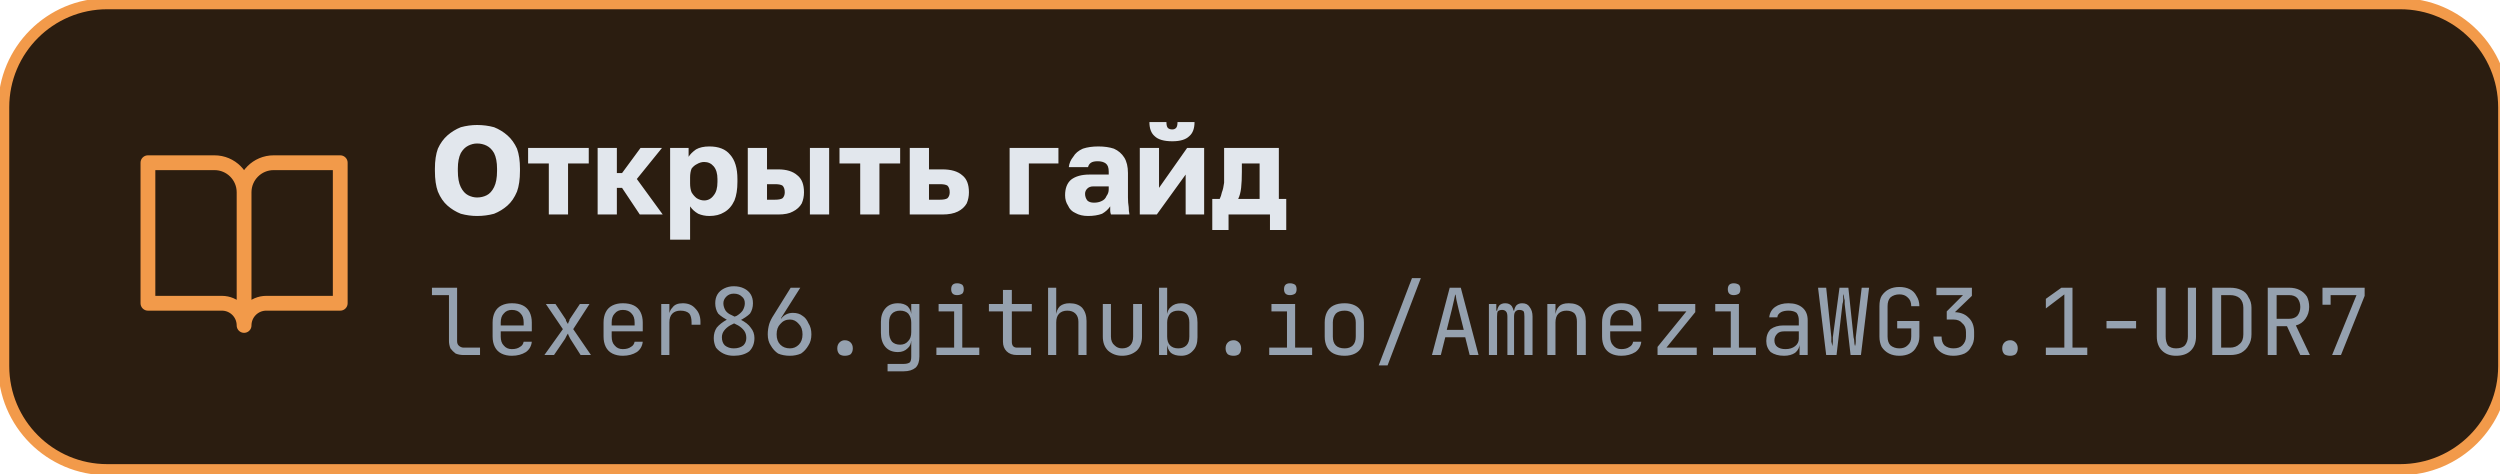
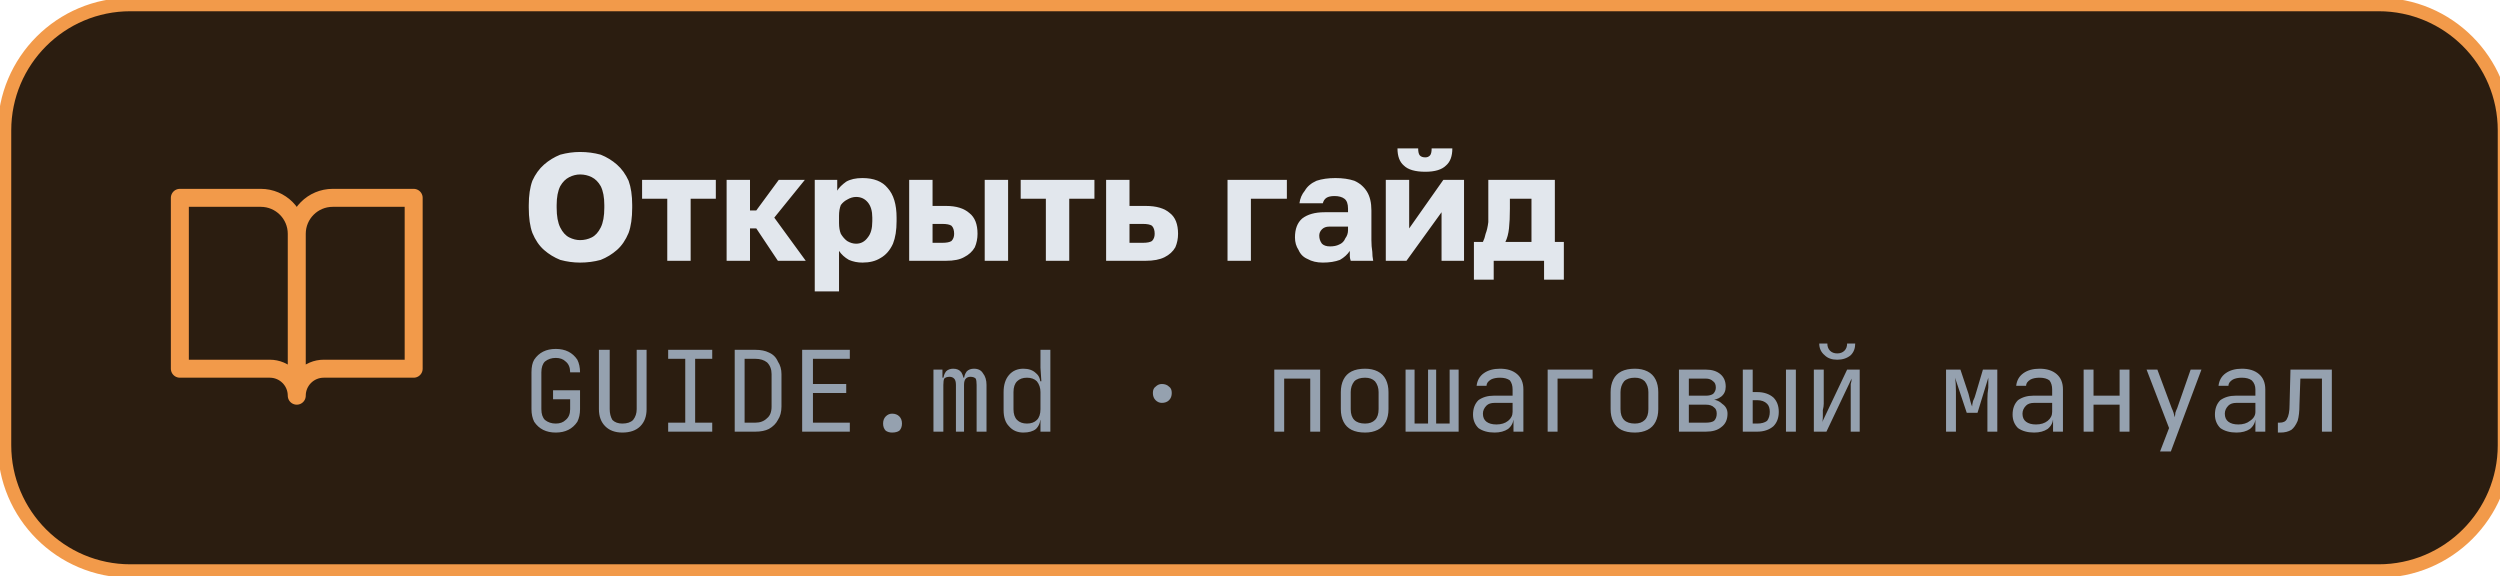
- <svg xmlns="http://www.w3.org/2000/svg" width="338" height="64" viewBox="0 0 338 64">
-   <rect x="0.5" y="0.5" width="338" height="63" rx="14" fill="#2B1D10" stroke="#F29A4A" stroke-width="1.5" />
+ <svg xmlns="http://www.w3.org/2000/svg" width="278" height="64" viewBox="0 0 278 64">
+   <rect x="0.5" y="0.5" width="278" height="63" rx="14" fill="#2B1D10" stroke="#F29A4A" stroke-width="1.5" />
  <path d="M20 22 h9 a4 4 0 0 1 4 4 v18 a3 3 0 0 0 -3 -3 h-10 z M46 22 h-9 a4 4 0 0 0 -4 4 v18 a3 3 0 0 1 3 -3 h10 z" fill="none" stroke="#F29A4A" stroke-width="2" stroke-linejoin="round" />
  <path fill="#E2E7ED" d="M64.5 29.2Q63.4 29.2 62.3 28.9Q61.3 28.5 60.5 27.8Q59.7 27.1 59.2 25.9Q58.8 24.8 58.8 23.1V22.8Q58.8 21.2 59.2 20.1Q59.7 19 60.5 18.3Q61.3 17.6 62.3 17.2Q63.4 16.9 64.5 16.9Q65.7 16.9 66.8 17.2Q67.8 17.6 68.6 18.3Q69.4 19 69.9 20.1Q70.3 21.2 70.3 22.8V23.1Q70.3 24.8 69.9 25.9Q69.4 27.1 68.6 27.8Q67.8 28.5 66.8 28.9Q65.7 29.2 64.5 29.2ZM64.5 26.7Q65.2 26.7 65.8 26.4Q66.4 26.1 66.8 25.3Q67.2 24.5 67.2 23.1V22.8Q67.2 21.5 66.8 20.7Q66.4 20 65.8 19.7Q65.2 19.4 64.5 19.4Q63.9 19.4 63.3 19.7Q62.7 20 62.3 20.7Q61.9 21.5 61.9 22.8V23.1Q61.9 24.5 62.3 25.3Q62.7 26.1 63.3 26.4Q63.9 26.7 64.5 26.7ZM74.2 29V22.1H71.4V20H79.6V22.1H76.8V29ZM80.8 29V20H83.4V23.4H84.1L86.6 20H89.5L86.1 24.2L89.6 29H86.5L84.1 25.4H83.4V29ZM90.6 32.4V20H93.1V21.2Q93.4 20.7 94.1 20.2Q94.8 19.8 95.9 19.8Q97.8 19.8 98.7 20.9Q99.7 22 99.7 24.2V24.6Q99.7 26.1 99.3 27.1Q98.8 28.2 97.9 28.7Q97.1 29.2 95.9 29.2Q95.1 29.2 94.4 28.9Q93.7 28.5 93.3 27.9V32.4ZM95.2 27.1Q96 27.1 96.5 26.4Q97 25.8 97 24.6V24.2Q97 23.1 96.5 22.5Q96 21.9 95.2 21.9Q94.7 21.9 94.2 22.2Q93.8 22.4 93.5 22.8Q93.3 23.3 93.3 24V24.8Q93.3 25.5 93.5 26Q93.8 26.5 94.2 26.8Q94.7 27.1 95.2 27.1ZM101.1 29V20H103.7V22.9H105.2Q106.9 22.9 107.8 23.7Q108.7 24.4 108.7 26Q108.7 26.8 108.4 27.5Q108 28.2 107.2 28.6Q106.5 29 105.2 29ZM103.7 27H104.8Q105.5 27 105.8 26.8Q106.1 26.5 106.1 26Q106.1 25.4 105.8 25.1Q105.5 24.9 104.8 24.9H103.7ZM109.5 29V20H112.1V29ZM116.3 29V22.1H113.5V20H121.7V22.1H118.9V29ZM123 29V20H125.6V22.9H127.4Q129.2 22.9 130.1 23.7Q131 24.4 131 26Q131 26.8 130.7 27.5Q130.3 28.2 129.5 28.6Q128.7 29 127.4 29ZM125.6 27H127.1Q127.8 27 128.1 26.8Q128.4 26.5 128.4 26Q128.4 25.4 128.1 25.1Q127.8 24.9 127.1 24.9H125.6ZM136.5 29V20H143.1V22.1H139.1V29ZM147.1 29.2Q146.1 29.2 145.4 28.8Q144.7 28.5 144.4 27.8Q144 27.2 144 26.4Q144 25 144.8 24.3Q145.7 23.6 147.3 23.6H149.9V23.2Q149.9 22.4 149.5 22.1Q149.1 21.8 148.4 21.8Q147.8 21.8 147.5 22Q147.2 22.2 147.1 22.6H144.5Q144.6 21.8 145.1 21.2Q145.5 20.5 146.4 20.1Q147.3 19.8 148.5 19.8Q149.7 19.8 150.6 20.1Q151.5 20.5 152 21.3Q152.5 22.1 152.5 23.4V26.7Q152.5 27.4 152.6 28Q152.6 28.5 152.7 29H150.2Q150.1 28.7 150.1 28.5Q150.1 28.3 150.1 27.9Q149.7 28.5 149 28.9Q148.2 29.2 147.1 29.2ZM147.9 27.4Q148.5 27.4 148.9 27.2Q149.4 27 149.6 26.5Q149.9 26.1 149.9 25.6V25.2H147.8Q147.3 25.2 147 25.5Q146.7 25.8 146.7 26.2Q146.7 26.7 147 27.1Q147.3 27.4 147.9 27.4ZM154.1 29V20H156.7V25.4L160.5 20H162.8V29H160.3V23.6L156.4 29ZM158.5 19.1Q156.8 19.1 156.1 18.4Q155.4 17.8 155.4 16.5H157.7Q157.7 17.1 157.9 17.3Q158.1 17.5 158.5 17.5Q158.8 17.5 159 17.3Q159.2 17.1 159.2 16.5H161.5Q161.5 17.8 160.8 18.4Q160.1 19.1 158.5 19.1ZM163.9 31.1V26.9H164.9Q165.1 26.5 165.2 26Q165.4 25.5 165.5 24.7Q165.5 23.9 165.5 22.9V20H172.9V26.9H173.9V31.1H171.7V29H166.1V31.1ZM167.4 26.9H170.3V22.1H167.9V23.2Q167.9 24.5 167.8 25.4Q167.7 26.3 167.4 26.9Z" />
-   <path fill="#95A1AF" d="M62.7 48Q62.1 48 61.6 47.8Q61.2 47.5 60.9 47.1Q60.7 46.6 60.7 46.1V39.9H58.4V38.9H61.8V46.1Q61.8 46.5 62 46.7Q62.3 47 62.7 47H64.9V48ZM69.2 48.1Q68.4 48.1 67.8 47.8Q67.2 47.5 66.9 46.9Q66.6 46.3 66.6 45.5V43.6Q66.6 42.8 66.9 42.2Q67.2 41.6 67.8 41.3Q68.4 41 69.2 41Q70.1 41 70.7 41.3Q71.3 41.6 71.6 42.2Q71.9 42.8 71.9 43.6V44.8H67.7V45.5Q67.7 46.3 68.1 46.7Q68.5 47.2 69.2 47.2Q69.9 47.2 70.3 46.9Q70.7 46.7 70.8 46.2H71.9Q71.8 47.1 71.1 47.6Q70.3 48.1 69.2 48.1ZM70.8 44.1V43.6Q70.8 42.8 70.4 42.4Q70 41.9 69.2 41.9Q68.5 41.9 68.1 42.4Q67.7 42.8 67.7 43.6V44H70.9ZM73.6 48 76.1 44.5 73.8 41.1H75.1L76.5 43.2Q76.5 43.4 76.6 43.5Q76.7 43.7 76.8 43.8Q76.8 43.7 76.9 43.5Q77 43.4 77 43.2L78.4 41.1H79.7L77.5 44.5L79.9 48H78.5L77.1 45.8Q77 45.6 76.9 45.4Q76.8 45.2 76.8 45.1Q76.7 45.2 76.6 45.4Q76.5 45.6 76.4 45.8L74.9 48ZM84.2 48.1Q83.4 48.1 82.8 47.8Q82.2 47.5 81.9 46.9Q81.6 46.3 81.6 45.5V43.6Q81.6 42.8 81.9 42.2Q82.2 41.6 82.8 41.3Q83.4 41 84.2 41Q85.1 41 85.7 41.3Q86.3 41.6 86.6 42.2Q86.9 42.8 86.9 43.6V44.8H82.7V45.5Q82.7 46.3 83.1 46.7Q83.5 47.2 84.2 47.2Q84.9 47.2 85.3 46.9Q85.7 46.7 85.8 46.2H86.9Q86.8 47.1 86.1 47.6Q85.3 48.1 84.2 48.1ZM85.8 44.1V43.6Q85.8 42.8 85.4 42.4Q85 41.9 84.2 41.9Q83.5 41.9 83.1 42.4Q82.7 42.8 82.7 43.6V44H85.9ZM89.4 48V41.1H90.5V42.4H90.8L90.4 43.2Q90.4 42.1 90.9 41.6Q91.3 41 92.3 41Q93.4 41 94 41.7Q94.7 42.4 94.7 43.5V43.9H93.5V43.6Q93.5 42.8 93.2 42.4Q92.8 42 92 42Q91.3 42 90.9 42.4Q90.5 42.8 90.5 43.6V48ZM99.2 48.1Q98.4 48.1 97.8 47.8Q97.2 47.5 96.8 47Q96.5 46.4 96.5 45.7Q96.5 44.9 96.9 44.3Q97.4 43.7 98.3 43.2L99.6 42.7Q100.1 42.4 100.4 42Q100.7 41.5 100.7 41Q100.7 40.4 100.3 40.1Q99.9 39.7 99.2 39.7Q98.6 39.7 98.2 40.1Q97.8 40.5 97.8 41Q97.8 41.5 98.1 42Q98.4 42.4 98.9 42.6L100.1 43.2Q101.1 43.7 101.5 44.3Q102 44.9 102 45.7Q102 46.8 101.3 47.5Q100.5 48.1 99.2 48.1ZM99.2 47.1Q100 47.1 100.5 46.7Q100.9 46.3 100.9 45.7Q100.9 45.1 100.6 44.7Q100.3 44.3 99.8 44L98.6 43.4Q97.6 42.9 97.1 42.4Q96.7 41.8 96.7 41Q96.7 40.3 97 39.8Q97.3 39.3 97.9 39Q98.5 38.7 99.2 38.7Q100 38.7 100.6 39Q101.2 39.3 101.5 39.8Q101.8 40.3 101.8 41Q101.8 41.8 101.4 42.4Q100.9 42.9 99.9 43.4L98.7 44Q98.2 44.3 97.9 44.7Q97.6 45.1 97.6 45.6Q97.6 46.3 98 46.7Q98.5 47.1 99.2 47.1ZM106.8 48.1Q105.9 48.1 105.2 47.8Q104.6 47.4 104.2 46.7Q103.8 46.1 103.8 45.2Q103.8 44.5 104 43.8Q104.2 43.2 104.6 42.6L106.9 38.9H108.2L105.6 43L105.6 43.1Q105.9 42.7 106.3 42.5Q106.7 42.3 107.2 42.3Q108 42.3 108.5 42.7Q109 43 109.3 43.7Q109.7 44.3 109.7 45.2Q109.7 46.1 109.3 46.7Q108.9 47.4 108.3 47.8Q107.6 48.1 106.8 48.1ZM106.8 47.1Q107.5 47.1 108 46.6Q108.5 46.1 108.5 45.2Q108.5 44.3 108 43.8Q107.5 43.2 106.8 43.2Q106 43.2 105.5 43.8Q105 44.3 105 45.2Q105 46.1 105.5 46.6Q106 47.1 106.8 47.1ZM114.2 48.1Q113.8 48.1 113.5 47.9Q113.2 47.6 113.2 47.1Q113.2 46.6 113.5 46.3Q113.8 46 114.2 46Q114.7 46 115 46.3Q115.3 46.6 115.3 47.1Q115.3 47.6 115 47.9Q114.7 48.1 114.2 48.1ZM120 50.2V49.2H122.2Q122.7 49.2 123 49Q123.2 48.8 123.2 48.2V47.4L123.2 46.1H123L123.2 45.9Q123.2 46.7 122.7 47.1Q122.2 47.6 121.4 47.6Q120.3 47.6 119.7 46.9Q119.1 46.2 119.1 45V43.5Q119.1 42.4 119.7 41.7Q120.3 41 121.4 41Q122.2 41 122.7 41.4Q123.2 41.9 123.2 42.6L123 42.4H123.2V41.1H124.3V48.2Q124.3 49.2 123.8 49.7Q123.2 50.2 122.2 50.2ZM121.7 46.6Q122.4 46.6 122.8 46.1Q123.2 45.7 123.2 44.9V43.6Q123.2 42.9 122.8 42.4Q122.4 42 121.7 42Q121 42 120.6 42.4Q120.2 42.8 120.2 43.6V44.9Q120.2 45.7 120.6 46.2Q121 46.6 121.7 46.6ZM126.6 48V47H129V42.1H126.9V41.1H130.1V47H132.4V48ZM129.4 39.9Q129 39.9 128.8 39.7Q128.6 39.5 128.6 39.1Q128.6 38.7 128.8 38.5Q129 38.3 129.4 38.3Q129.8 38.3 130.1 38.5Q130.3 38.7 130.3 39.1Q130.3 39.5 130.1 39.7Q129.8 39.9 129.4 39.9ZM137.5 48Q136.6 48 136.1 47.5Q135.6 47 135.6 46.2V42.1H133.7V41.1H135.6V39.2H136.8V41.1H139.5V42.1H136.8V46.2Q136.8 47 137.5 47H139.4V48ZM141.7 48V38.9H142.8V41.1V42.4H143L142.8 42.7Q142.8 41.9 143.3 41.4Q143.8 41 144.6 41Q145.7 41 146.3 41.6Q146.9 42.3 146.9 43.4V48H145.8V43.5Q145.8 42.8 145.4 42.4Q145 42 144.3 42Q143.6 42 143.2 42.4Q142.8 42.8 142.8 43.6V48ZM151.7 48.1Q150.6 48.1 149.8 47.4Q149.1 46.7 149.1 45.5V41.1H150.2V45.5Q150.2 46.3 150.7 46.7Q151.1 47.1 151.7 47.1Q152.4 47.1 152.8 46.7Q153.2 46.3 153.2 45.5V41.1H154.4V45.5Q154.4 46.7 153.7 47.4Q152.9 48.1 151.7 48.1ZM159.7 48.1Q158.8 48.1 158.3 47.7Q157.8 47.2 157.8 46.4L158 46.7H157.8V48H156.7V38.9H157.8V40.9L157.8 42.4H158L157.8 42.7Q157.8 41.9 158.3 41.5Q158.8 41 159.7 41Q160.7 41 161.3 41.7Q161.9 42.4 161.9 43.6V45.6Q161.9 46.8 161.3 47.4Q160.7 48.1 159.7 48.1ZM159.3 47.1Q160 47.1 160.4 46.7Q160.8 46.3 160.8 45.5V43.6Q160.8 42.8 160.4 42.4Q160 42 159.3 42Q158.6 42 158.2 42.4Q157.8 42.9 157.8 43.6V45.5Q157.8 46.3 158.2 46.7Q158.6 47.1 159.3 47.1ZM166.8 48.1Q166.3 48.1 166 47.9Q165.7 47.6 165.7 47.1Q165.7 46.6 166 46.3Q166.3 46 166.8 46Q167.2 46 167.5 46.3Q167.8 46.6 167.8 47.1Q167.8 47.6 167.5 47.9Q167.2 48.1 166.8 48.1ZM171.6 48V47H174V42.1H171.9V41.1H175.1V47H177.4V48ZM174.4 39.9Q174 39.9 173.8 39.7Q173.6 39.5 173.6 39.1Q173.6 38.7 173.8 38.5Q174 38.3 174.4 38.3Q174.8 38.3 175.1 38.5Q175.3 38.7 175.3 39.1Q175.3 39.5 175.1 39.7Q174.8 39.9 174.4 39.9ZM181.8 48.1Q180.9 48.1 180.3 47.8Q179.7 47.5 179.4 46.9Q179.1 46.3 179.1 45.5V43.6Q179.1 42.8 179.4 42.2Q179.7 41.6 180.3 41.3Q180.9 41 181.8 41Q182.6 41 183.2 41.3Q183.8 41.6 184.1 42.2Q184.4 42.8 184.4 43.6V45.5Q184.4 46.3 184.1 46.9Q183.8 47.5 183.2 47.8Q182.6 48.1 181.8 48.1ZM181.8 47.1Q182.5 47.1 182.9 46.7Q183.3 46.3 183.3 45.5V43.6Q183.3 42.9 182.9 42.4Q182.5 42 181.8 42Q181 42 180.6 42.4Q180.2 42.9 180.2 43.6V45.5Q180.2 46.3 180.6 46.7Q181 47.1 181.8 47.1ZM186.4 49.4 190.9 37.6H192.1L187.6 49.4ZM193.6 48 196 38.9H197.5L199.9 48H198.7L198.1 45.6H195.4L194.8 48ZM195.6 44.6H197.9L197.2 41.8Q197 41 196.9 40.5Q196.8 39.9 196.8 39.8Q196.7 39.9 196.6 40.5Q196.5 41 196.3 41.8ZM201.3 48V41.1H202.3V42H202.5L202.4 42.2Q202.4 41.7 202.7 41.3Q203 41 203.5 41Q204.1 41 204.4 41.4Q204.7 41.9 204.7 42.6L204.4 42H204.9L204.7 42.2Q204.7 41.7 205 41.3Q205.3 41 205.8 41Q206.5 41 206.8 41.5Q207.2 42 207.2 42.8V48H206.1V42.8Q206.1 42.3 206 42.1Q205.8 41.9 205.4 41.9Q205.1 41.9 204.9 42.1Q204.7 42.3 204.7 42.8V48H203.8V42.8Q203.8 42.3 203.6 42.1Q203.4 41.9 203.1 41.9Q202.7 41.9 202.5 42.1Q202.4 42.3 202.4 42.8V48ZM209.2 48V41.1H210.3V42.4H210.5L210.3 42.7Q210.3 41.9 210.8 41.4Q211.2 41 212.1 41Q213.2 41 213.8 41.6Q214.4 42.3 214.4 43.4V48H213.2V43.5Q213.2 42.8 212.9 42.4Q212.5 42 211.8 42Q211.1 42 210.7 42.4Q210.3 42.8 210.3 43.6V48ZM219.2 48.1Q218.4 48.1 217.8 47.8Q217.2 47.5 216.9 46.9Q216.6 46.3 216.6 45.5V43.6Q216.6 42.8 216.9 42.2Q217.2 41.6 217.8 41.3Q218.4 41 219.2 41Q220.1 41 220.7 41.3Q221.3 41.6 221.6 42.2Q221.9 42.8 221.9 43.6V44.8H217.7V45.5Q217.7 46.3 218.1 46.7Q218.5 47.2 219.2 47.2Q219.9 47.2 220.3 46.9Q220.7 46.7 220.8 46.2H221.9Q221.8 47.1 221.1 47.6Q220.3 48.1 219.2 48.1ZM220.8 44.1V43.6Q220.8 42.8 220.4 42.4Q220 41.9 219.2 41.9Q218.5 41.9 218.1 42.4Q217.7 42.8 217.7 43.6V44H220.9ZM224.1 48V46.9L228 42.1H224.2V41.1H229.2V42.2L225.3 47H229.4V48ZM231.6 48V47H234V42.1H231.9V41.1H235.1V47H237.4V48ZM234.4 39.9Q234 39.9 233.8 39.7Q233.6 39.5 233.6 39.1Q233.6 38.7 233.8 38.5Q234 38.3 234.4 38.3Q234.8 38.3 235.1 38.5Q235.3 38.7 235.3 39.1Q235.3 39.5 235.1 39.7Q234.8 39.9 234.4 39.9ZM241.2 48.1Q240.1 48.1 239.4 47.6Q238.8 47 238.8 46.1Q238.8 45.1 239.4 44.5Q240.1 44 241.1 44H243.2V43.3Q243.2 42.7 242.9 42.3Q242.5 42 241.8 42Q241.2 42 240.8 42.2Q240.3 42.5 240.3 42.9H239.2Q239.3 42 240 41.5Q240.7 41 241.8 41Q243 41 243.7 41.6Q244.4 42.2 244.4 43.3V48H243.3V46.7H243.1L243.3 46.5Q243.3 47.2 242.7 47.7Q242.1 48.1 241.2 48.1ZM241.4 47.2Q242.2 47.2 242.7 46.8Q243.2 46.4 243.2 45.8V44.8H241.2Q240.6 44.8 240.3 45.1Q239.9 45.5 239.9 46Q239.9 46.6 240.3 46.9Q240.7 47.2 241.4 47.2ZM246.9 48 245.8 38.9H246.9L247.6 45.6Q247.6 45.9 247.6 46.2Q247.7 46.5 247.7 46.8Q247.7 47 247.7 47.2Q247.7 47 247.7 46.8Q247.8 46.5 247.8 46.2Q247.8 45.9 247.8 45.6L248.7 38.9H249.9L250.6 45.6Q250.7 45.9 250.7 46.2Q250.7 46.5 250.8 46.8Q250.8 47 250.8 47.2Q250.8 47 250.8 46.8Q250.9 46.5 250.9 46.2Q250.9 45.9 250.9 45.6L251.7 38.9H252.7L251.6 48H250.2L249.4 41.1Q249.4 40.8 249.4 40.6Q249.3 40.3 249.3 40Q249.3 39.8 249.3 39.7Q249.3 39.8 249.2 40Q249.2 40.3 249.2 40.6Q249.2 40.8 249.1 41.1L248.3 48ZM256.8 48.1Q256 48.1 255.4 47.8Q254.8 47.5 254.4 46.9Q254.1 46.3 254.1 45.5V41.4Q254.1 40.5 254.4 40Q254.8 39.4 255.4 39.1Q256 38.8 256.8 38.8Q257.6 38.8 258.2 39.1Q258.8 39.4 259.1 40Q259.5 40.6 259.5 41.4H258.4Q258.4 40.6 257.9 40.2Q257.5 39.8 256.8 39.8Q256.1 39.8 255.6 40.2Q255.2 40.6 255.2 41.4V45.5Q255.2 46.3 255.6 46.7Q256.1 47.1 256.8 47.1Q257.5 47.1 257.9 46.7Q258.4 46.3 258.4 45.5V44.4H256.5V43.4H259.5V45.5Q259.5 46.3 259.1 46.9Q258.8 47.5 258.2 47.8Q257.6 48.1 256.8 48.1ZM264.1 48.1Q263.3 48.1 262.7 47.8Q262.1 47.5 261.7 46.9Q261.4 46.3 261.4 45.5H262.5Q262.5 46.3 262.9 46.7Q263.4 47.1 264.1 47.1Q264.9 47.1 265.3 46.7Q265.8 46.2 265.8 45.5V44.9Q265.8 44.1 265.3 43.7Q264.9 43.2 264.1 43.2H263.2V42.1L265.4 39.9H261.8V38.9H266.6V40L264.1 42.4V42.2Q265.4 42.2 266.1 42.9Q266.9 43.6 266.9 44.9V45.5Q266.9 46.3 266.5 46.9Q266.2 47.5 265.6 47.8Q264.9 48.1 264.1 48.1ZM271.8 48.1Q271.3 48.1 271 47.9Q270.7 47.6 270.7 47.1Q270.7 46.6 271 46.3Q271.3 46 271.8 46Q272.2 46 272.5 46.3Q272.8 46.6 272.8 47.1Q272.8 47.6 272.5 47.9Q272.2 48.1 271.8 48.1ZM276.6 48V47H279.1V39.8L276.6 41.7V40.4L278.7 38.9H280.2V47H282.2V48ZM284.8 44.4V43.4H288.8V44.4ZM294.2 48.1Q293 48.1 292.3 47.4Q291.6 46.7 291.6 45.5V38.9H292.8V45.5Q292.8 46.2 293.1 46.7Q293.5 47.1 294.2 47.1Q295 47.1 295.4 46.7Q295.8 46.2 295.8 45.5V38.9H296.9V45.5Q296.9 46.7 296.2 47.4Q295.5 48.1 294.2 48.1ZM299.1 48V38.9H301.5Q302.4 38.9 303 39.2Q303.7 39.5 304 40.2Q304.4 40.8 304.4 41.6V45.2Q304.4 46.1 304 46.7Q303.7 47.3 303 47.7Q302.4 48 301.5 48ZM300.3 47H301.5Q302.3 47 302.8 46.5Q303.3 46.1 303.3 45.2V41.6Q303.3 40.8 302.8 40.3Q302.3 39.9 301.5 39.9H300.3ZM306.6 48V38.9H309.5Q310.3 38.9 310.9 39.2Q311.5 39.5 311.9 40.1Q312.2 40.7 312.2 41.5Q312.2 42.4 311.7 43.1Q311.2 43.8 310.4 44L312.3 48H311L309.2 44.1H307.8V48ZM307.8 43.1H309.5Q310.2 43.1 310.6 42.7Q311 42.2 311 41.5Q311 40.8 310.6 40.3Q310.2 39.9 309.5 39.9H307.8ZM315.3 48 318.6 39.9H315.1V41.2H314V38.9H319.7V40L316.5 48Z" />
+   <path fill="#95A1AF" d="M61.8 48.1Q61 48.1 60.4 47.8Q59.8 47.5 59.4 46.9Q59.1 46.3 59.1 45.5V41.4Q59.1 40.5 59.4 40Q59.8 39.4 60.4 39.1Q61 38.8 61.8 38.8Q62.6 38.8 63.2 39.1Q63.8 39.4 64.2 40Q64.5 40.6 64.5 41.4H63.4Q63.4 40.6 62.9 40.2Q62.5 39.8 61.8 39.8Q61.1 39.8 60.6 40.2Q60.2 40.6 60.2 41.4V45.5Q60.2 46.3 60.6 46.7Q61.1 47.1 61.8 47.1Q62.5 47.1 62.9 46.7Q63.4 46.3 63.4 45.5V44.4H61.5V43.4H64.5V45.5Q64.5 46.3 64.2 46.9Q63.8 47.5 63.2 47.8Q62.6 48.1 61.8 48.1ZM69.2 48.1Q68 48.1 67.3 47.4Q66.6 46.7 66.6 45.5V38.9H67.8V45.5Q67.8 46.2 68.1 46.7Q68.5 47.1 69.2 47.1Q70 47.1 70.4 46.7Q70.8 46.2 70.8 45.5V38.9H71.9V45.5Q71.9 46.7 71.2 47.4Q70.5 48.1 69.2 48.1ZM74.3 48V47H76.2V39.9H74.3V38.9H79.2V39.9H77.3V47H79.2V48ZM81.7 48V38.9H84Q84.9 38.9 85.5 39.2Q86.2 39.5 86.5 40.2Q86.9 40.8 86.9 41.6V45.2Q86.9 46.1 86.5 46.7Q86.2 47.3 85.5 47.7Q84.9 48 84 48ZM82.8 47H84Q84.8 47 85.3 46.5Q85.8 46.1 85.8 45.2V41.6Q85.8 40.8 85.3 40.3Q84.8 39.9 84 39.9H82.8ZM89.2 48V38.9H94.5V39.9H90.4V42.7H94.1V43.7H90.4V47H94.5V48ZM99.2 48.1Q98.8 48.1 98.5 47.9Q98.2 47.6 98.2 47.1Q98.2 46.6 98.5 46.3Q98.8 46 99.2 46Q99.7 46 100 46.3Q100.3 46.6 100.3 47.1Q100.3 47.6 100 47.9Q99.7 48.1 99.2 48.1ZM103.8 48V41.1H104.8V42H105L104.9 42.2Q104.9 41.7 105.2 41.3Q105.5 41 106 41Q106.6 41 106.9 41.4Q107.2 41.9 107.2 42.6L106.9 42H107.4L107.2 42.2Q107.2 41.7 107.5 41.3Q107.8 41 108.3 41Q109 41 109.3 41.5Q109.7 42 109.7 42.8V48H108.6V42.8Q108.6 42.3 108.5 42.1Q108.3 41.9 107.9 41.9Q107.6 41.9 107.4 42.1Q107.2 42.3 107.2 42.8V48H106.3V42.8Q106.3 42.3 106.1 42.1Q105.9 41.9 105.6 41.9Q105.2 41.9 105 42.1Q104.9 42.3 104.9 42.8V48ZM113.8 48.1Q112.8 48.1 112.2 47.4Q111.6 46.8 111.6 45.6V43.6Q111.6 42.4 112.2 41.7Q112.8 41 113.8 41Q114.7 41 115.2 41.5Q115.7 41.9 115.7 42.7L115.5 42.4H115.8L115.7 40.9V38.9H116.8V48H115.7V46.7H115.5L115.7 46.4Q115.7 47.2 115.2 47.7Q114.7 48.1 113.8 48.1ZM114.2 47.1Q114.9 47.1 115.3 46.7Q115.7 46.3 115.7 45.5V43.6Q115.7 42.9 115.3 42.4Q114.9 42 114.2 42Q113.5 42 113.1 42.4Q112.7 42.8 112.7 43.6V45.5Q112.7 46.3 113.1 46.7Q113.5 47.1 114.2 47.1ZM129.2 44.8Q128.8 44.8 128.5 44.5Q128.2 44.2 128.2 43.7Q128.2 43.2 128.5 43Q128.8 42.7 129.2 42.7Q129.7 42.7 130 43Q130.3 43.2 130.3 43.7Q130.3 44.2 130 44.5Q129.7 44.8 129.2 44.8ZM141.7 48V41.1H146.8V48H145.7V42.1H142.8V48ZM151.8 48.1Q150.9 48.1 150.3 47.8Q149.7 47.5 149.4 46.9Q149.1 46.3 149.1 45.5V43.6Q149.1 42.8 149.4 42.2Q149.7 41.6 150.3 41.3Q150.9 41 151.8 41Q152.6 41 153.2 41.3Q153.8 41.6 154.1 42.2Q154.4 42.8 154.4 43.6V45.5Q154.4 46.3 154.1 46.9Q153.8 47.5 153.2 47.8Q152.6 48.1 151.8 48.1ZM151.8 47.1Q152.5 47.1 152.9 46.7Q153.3 46.3 153.3 45.5V43.6Q153.3 42.9 152.9 42.4Q152.5 42 151.8 42Q151 42 150.6 42.4Q150.2 42.9 150.2 43.6V45.5Q150.2 46.3 150.6 46.7Q151 47.1 151.8 47.1ZM156.3 48 156.3 41.1H157.3V47.1H158.8V41.1H159.7V47.1H161.2V41.1H162.2V48ZM166.2 48.1Q165.1 48.1 164.4 47.6Q163.8 47 163.8 46.1Q163.8 45.1 164.4 44.5Q165.1 44 166.1 44H168.2V43.3Q168.2 42.7 167.9 42.3Q167.5 42 166.8 42Q166.2 42 165.8 42.2Q165.3 42.5 165.3 42.9H164.2Q164.3 42 165 41.5Q165.7 41 166.8 41Q168 41 168.7 41.6Q169.4 42.2 169.4 43.3V48H168.3V46.7H168.1L168.3 46.5Q168.3 47.2 167.7 47.7Q167.1 48.1 166.2 48.1ZM166.4 47.2Q167.2 47.2 167.7 46.8Q168.2 46.4 168.2 45.8V44.8H166.2Q165.6 44.8 165.3 45.1Q164.9 45.5 164.9 46Q164.9 46.6 165.3 46.9Q165.7 47.2 166.4 47.2ZM172.1 48V41.1H177.1V42.1H173.2V48ZM181.8 48.1Q180.9 48.1 180.3 47.8Q179.7 47.5 179.4 46.9Q179.1 46.3 179.1 45.5V43.6Q179.1 42.8 179.4 42.2Q179.7 41.6 180.3 41.3Q180.9 41 181.8 41Q182.6 41 183.2 41.3Q183.8 41.6 184.1 42.2Q184.4 42.8 184.4 43.6V45.5Q184.4 46.3 184.1 46.9Q183.8 47.5 183.2 47.8Q182.6 48.1 181.8 48.1ZM181.8 47.1Q182.5 47.1 182.9 46.7Q183.3 46.3 183.3 45.5V43.6Q183.3 42.9 182.9 42.4Q182.5 42 181.8 42Q181 42 180.6 42.4Q180.2 42.9 180.2 43.6V45.5Q180.2 46.3 180.6 46.7Q181 47.1 181.8 47.1ZM186.7 48V41.1H189.7Q190.7 41.1 191.3 41.6Q191.9 42.1 191.9 43Q191.9 43.7 191.4 44.1Q190.9 44.5 190.1 44.5V44.4Q191 44.4 191.5 44.9Q192.1 45.3 192.1 46Q192.1 47 191.4 47.5Q190.8 48 189.7 48ZM187.8 47H189.7Q190.3 47 190.6 46.8Q190.9 46.5 190.9 46Q190.9 45.5 190.6 45.3Q190.3 45 189.7 45H187.8ZM187.8 44H189.7Q190.2 44 190.5 43.8Q190.8 43.5 190.8 43.1Q190.8 42.6 190.5 42.4Q190.2 42.1 189.7 42.1H187.8ZM193.8 48V41.1H194.9V43.6H195.4Q196.5 43.6 197.2 44.2Q197.8 44.8 197.8 45.8Q197.8 46.8 197.2 47.4Q196.5 48 195.4 48ZM194.9 47.1H195.4Q196.1 47.1 196.5 46.8Q196.8 46.4 196.8 45.8Q196.8 45.2 196.5 44.9Q196.1 44.5 195.4 44.5H194.9ZM198.6 48V41.1H199.7V48ZM201.7 48V41.1H202.8V44.9Q202.8 45.2 202.7 45.6Q202.7 46 202.7 46.4Q202.7 46.8 202.6 47L205.4 41.1H206.8V48H205.8V44.2Q205.8 43.9 205.8 43.5Q205.8 43.1 205.8 42.7Q205.9 42.4 205.9 42.1L203.1 48ZM204.3 40Q203.4 40 202.9 39.5Q202.3 39 202.3 38.2H203.2Q203.2 38.7 203.5 39Q203.8 39.3 204.3 39.3Q204.8 39.3 205.1 39Q205.4 38.7 205.4 38.2H206.3Q206.3 39 205.8 39.5Q205.2 40 204.3 40ZM216.4 48V41.1H218L218.9 43.8Q219 44.2 219.1 44.6Q219.2 45 219.3 45.2Q219.3 45 219.4 44.6Q219.6 44.2 219.7 43.8L220.5 41.1H222.1V48H221V46.9Q221 46.4 221 45.7Q221 45 221 44.4Q221 43.7 221.1 43.1Q221.1 42.5 221.1 42L219.9 45.9H218.7L217.4 42Q217.5 42.6 217.5 43.5Q217.5 44.3 217.5 45.2Q217.5 46.1 217.5 46.9V48ZM226.2 48.1Q225.1 48.1 224.4 47.6Q223.8 47 223.8 46.1Q223.8 45.1 224.4 44.5Q225.1 44 226.1 44H228.2V43.3Q228.2 42.7 227.9 42.3Q227.5 42 226.8 42Q226.2 42 225.8 42.2Q225.3 42.5 225.3 42.9H224.2Q224.3 42 225 41.5Q225.7 41 226.8 41Q228 41 228.7 41.6Q229.4 42.2 229.4 43.3V48H228.3V46.7H228.1L228.3 46.5Q228.3 47.2 227.7 47.7Q227.1 48.1 226.2 48.1ZM226.4 47.2Q227.2 47.2 227.7 46.8Q228.2 46.4 228.2 45.8V44.8H226.2Q225.6 44.8 225.3 45.1Q224.9 45.5 224.9 46Q224.9 46.6 225.3 46.9Q225.7 47.2 226.4 47.2ZM231.7 48V41.1H232.8V44H235.7V41.1H236.8V48H235.7V45H232.8V48ZM240.2 50.2 241.2 47.6 238.7 41.1H239.9L241.5 45.4Q241.6 45.6 241.7 45.9Q241.8 46.2 241.8 46.4Q241.9 46.2 241.9 45.9Q242 45.6 242.1 45.4L243.6 41.1H244.8L241.4 50.2ZM248.7 48.1Q247.6 48.1 246.9 47.6Q246.3 47 246.3 46.1Q246.3 45.1 246.9 44.5Q247.6 44 248.6 44H250.8V43.3Q250.8 42.7 250.4 42.3Q250 42 249.3 42Q248.7 42 248.3 42.2Q247.8 42.5 247.8 42.9H246.7Q246.8 42 247.5 41.5Q248.2 41 249.3 41Q250.5 41 251.2 41.6Q251.9 42.2 251.9 43.3V48H250.8V46.7H250.6L250.8 46.5Q250.8 47.2 250.2 47.7Q249.6 48.1 248.7 48.1ZM248.9 47.2Q249.7 47.2 250.2 46.8Q250.8 46.4 250.8 45.8V44.8H248.7Q248.1 44.8 247.8 45.1Q247.4 45.5 247.4 46Q247.4 46.6 247.8 46.9Q248.2 47.2 248.9 47.2ZM253.3 48.1V47H253.5Q254.1 47 254.3 46.6Q254.6 46.1 254.6 45L254.7 41.1H259.3V48H258.2V42.1H255.8L255.7 45Q255.7 46.1 255.5 46.8Q255.2 47.5 254.8 47.8Q254.3 48.1 253.6 48.1Z" />
</svg>
